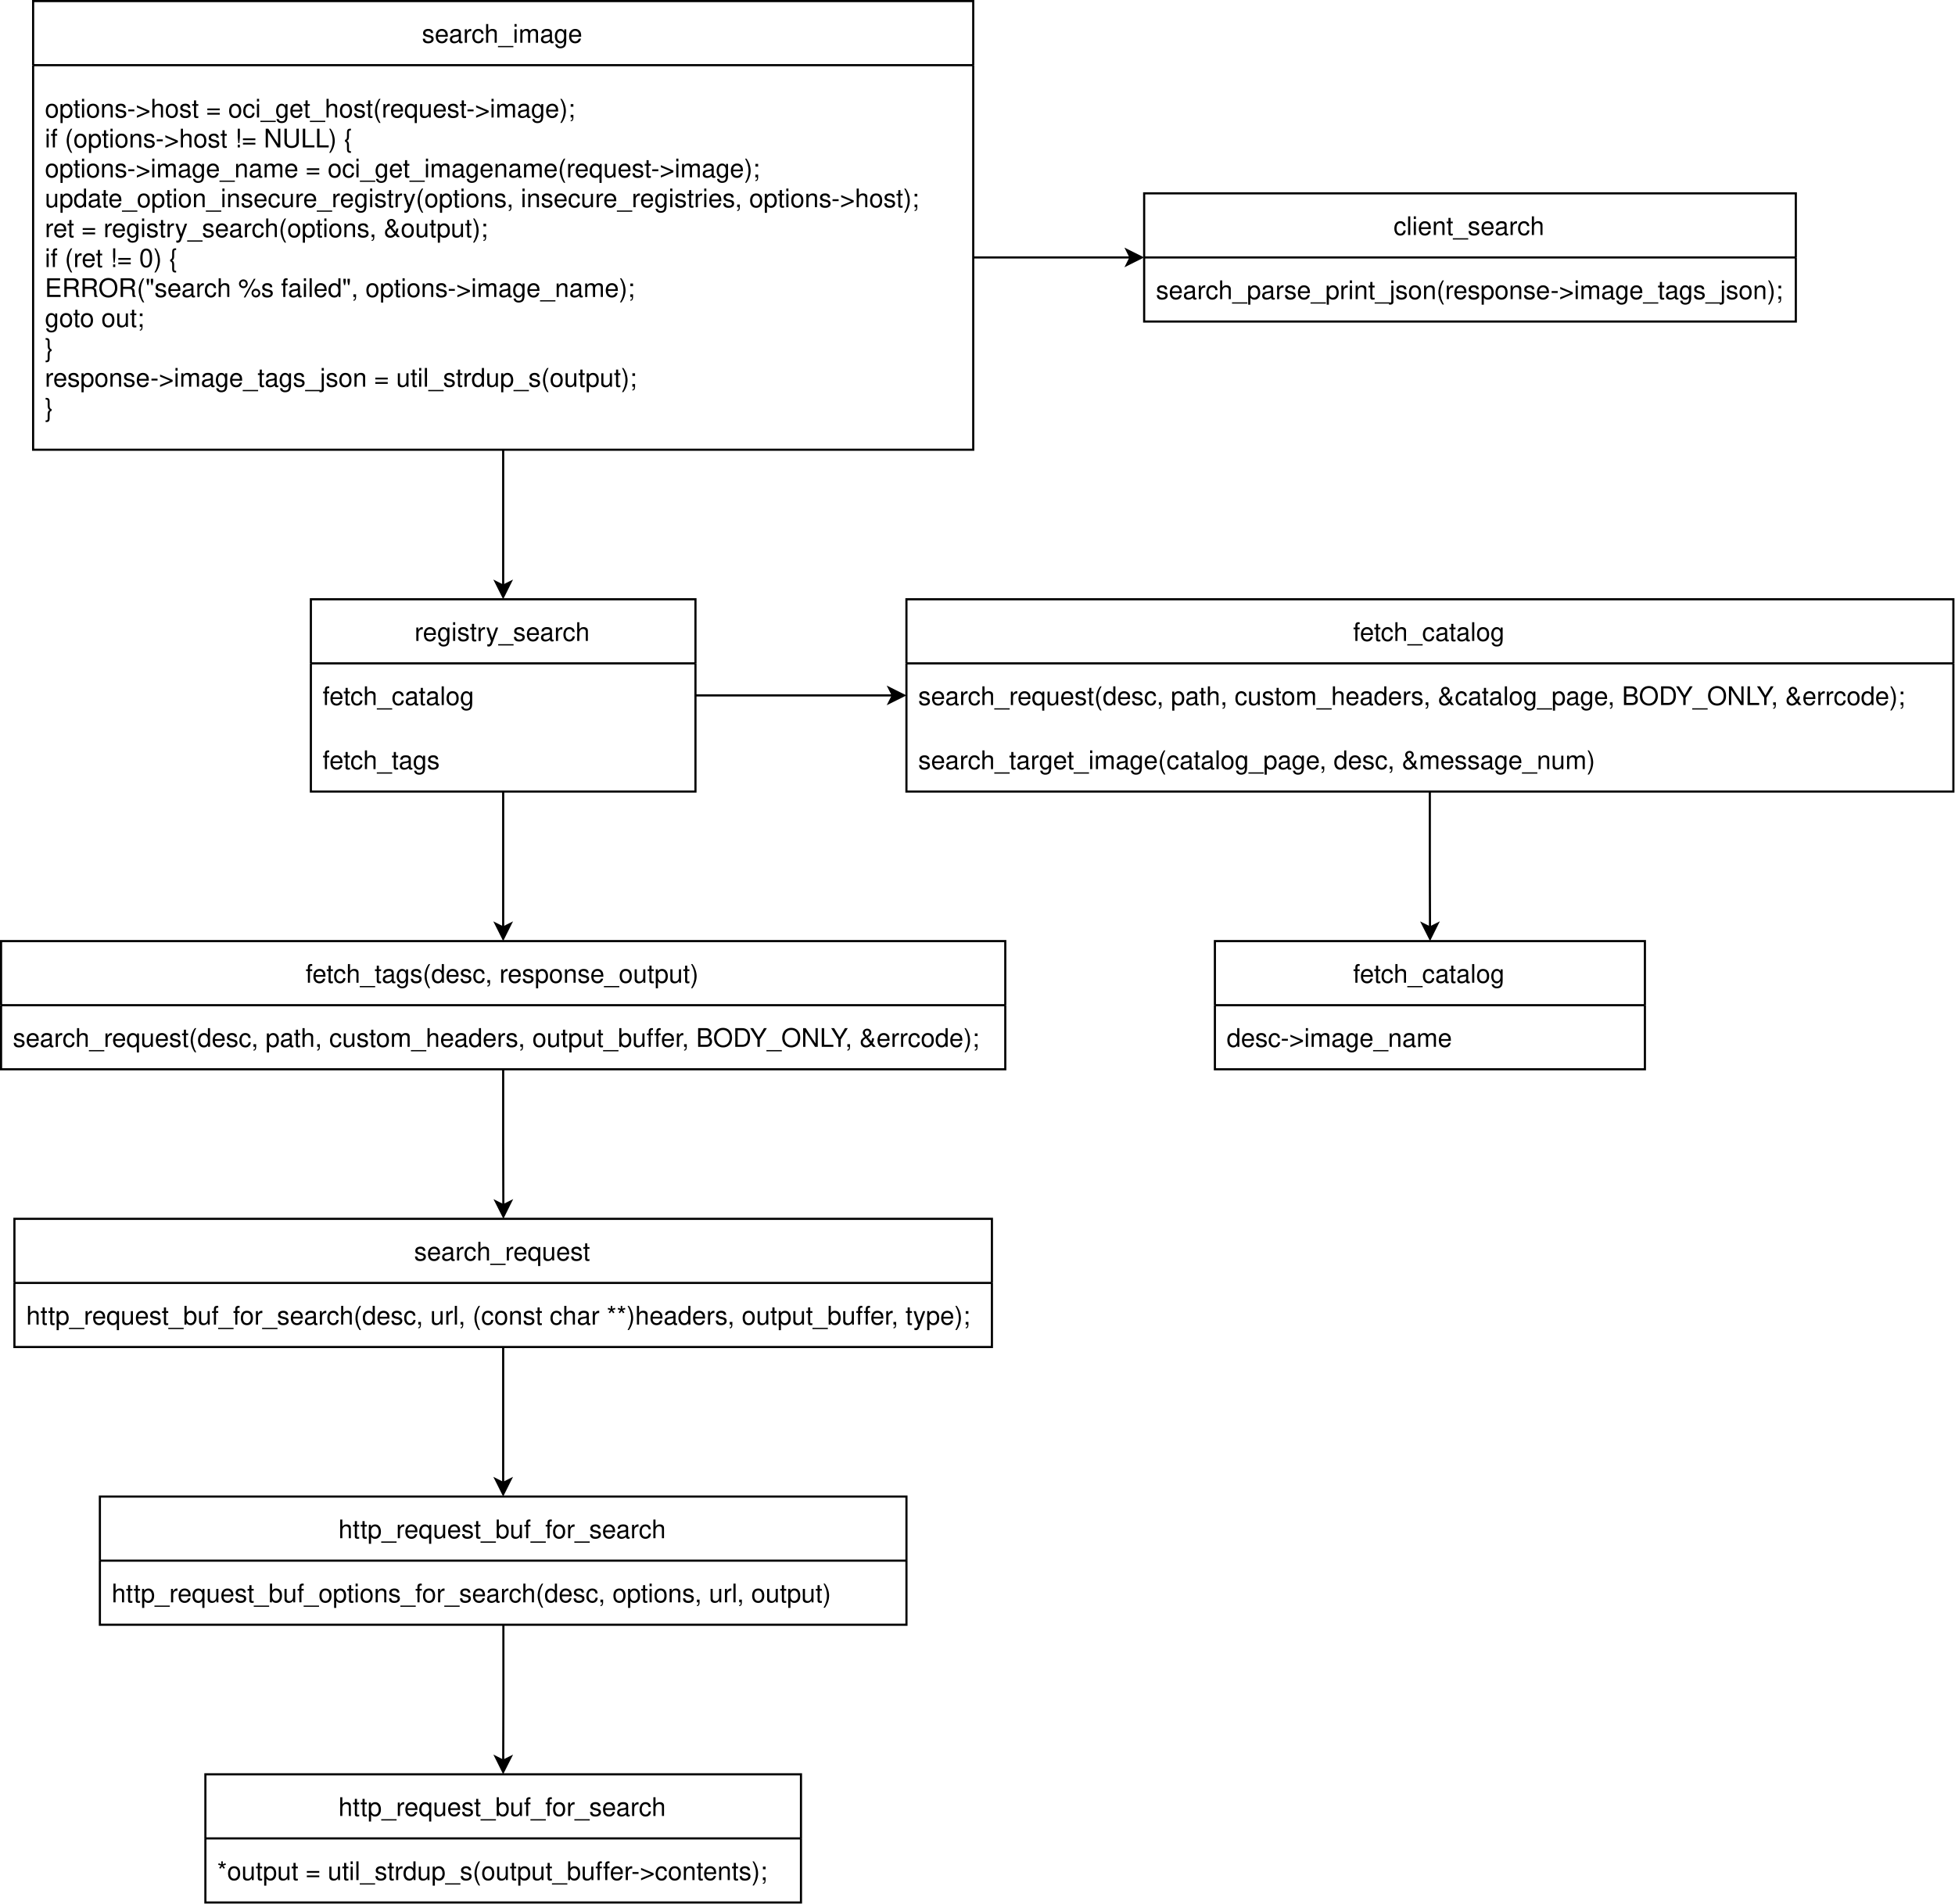
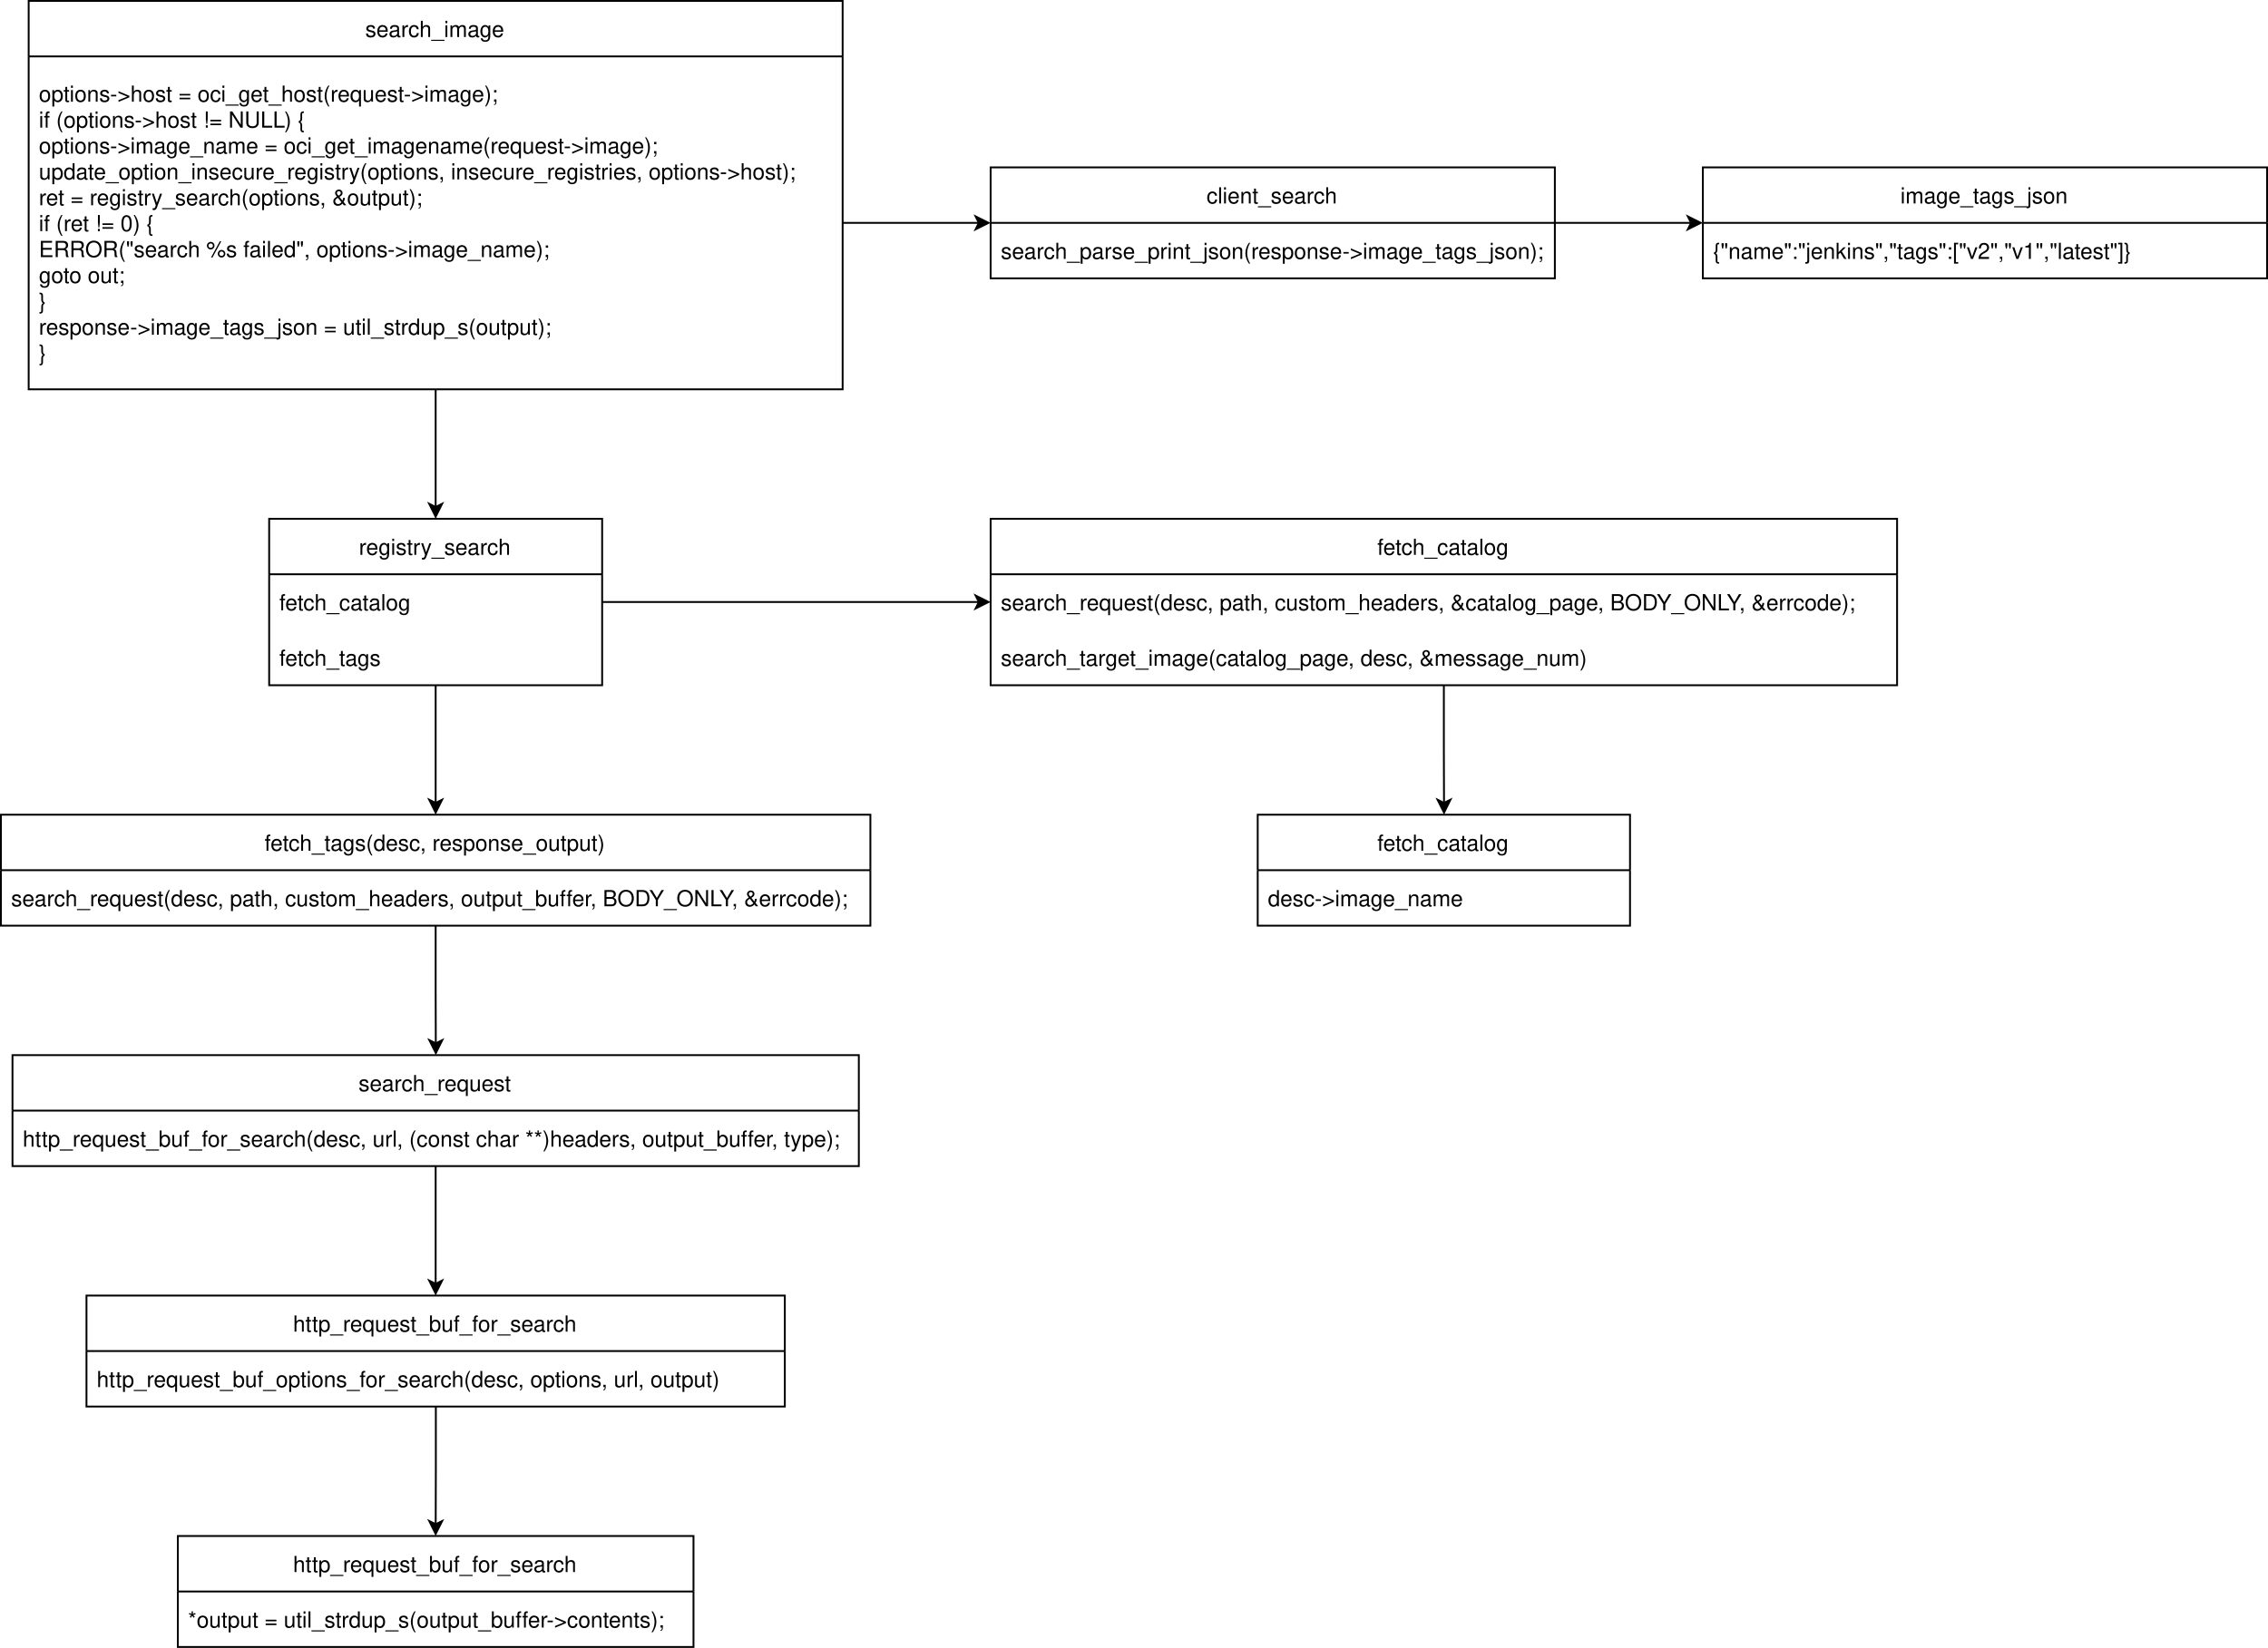
- <svg xmlns="http://www.w3.org/2000/svg" version="1.1" width="915px" height="891px" viewBox="-0.5 -0.5 915 891" content="&lt;mxfile host=&quot;app.diagrams.net&quot; modified=&quot;2022-09-06T10:00:09.101Z&quot; agent=&quot;5.0 (X11; Linux x86_64) AppleWebKit/537.36 (KHTML, like Gecko) Chrome/104.0.511.102 Safari/537.36&quot; etag=&quot;p06zceL_zdHZWIJvvOBR&quot; version=&quot;20.2.8&quot; type=&quot;github&quot;&gt;&lt;diagram id=&quot;C5RBs43oDa-KdzZeNtuy&quot; name=&quot;Page-1&quot;&gt;7Vtbj5s4FP4t+xAprdSIO8ljk8xOt5ttu9PtdvuEXHDAHcDUmJmkv35tMDDEkGuZkaZIURQfXznf8XeOD85IX0SbawKS4C/swXCkKd5mpC9HmqYamjbiH8XbFhLbmBYCnyBPNKoFH9EPKISKkGbIg2mjIcU4pChpCl0cx9ClDRkgBN83m61x2Jw1AT6UBB9dEMrSz8ijgZCq1qyueAORH4ipp5pdVESgbCyeJA2Ah+8fiPSrkb4gGNPiV7RZwJArr9TL5z+2n8PVrXX99u/0O/g0//Ofd/++Kgb7/ZQu1SMQGNOzh34zfWO714m9WL29Xd1t8LWDl680Qzwb3ZYKgx7TnyhiQgPs4xiEV7V0TnAWe5APq7BS3WaFccKEKhN+g5RuhTGAjGImCmgUilr2GGT7H+8/McviFzFcXlhuGqWtKBVr5QvcwfaAYkS7FGfEhXu0UdonID6k+9pZFfxs30AcQbZK1pHAEFB011wdEAbsV+1qkNgPgdMJmIlx70CYiZlSCIgbOCjie2EXz/QeRSGIOXBrHNMSWq5PN0ChtwJbnPGnTSlwb8vSPMAE/WDtQQkaqyZUQKorjRYfeU8xJoEpa/OhhETdEf0FNo2GK5DScjU4DEGSoq/5+njHiAGB4jmmFEcNE7iDhMLNGUYgYyZGscQmFyyn6aJ8X3OGYQhZ8IAuKp776TBrEsw4oQjH6auRZvkFREx3jIp4pYJd5DCrdbhwTOD3DKa0aplbxotcfcx0dbXQpFJ90Jp9jTvG/62Y4N2n1eoFb253jdL4LLTR65bv3TnylTkxiKD0JHkVrzn5cY5ZSJZ4gEKnWI+D4hS6GYEOgT5KGXylMkbagutnpxpBUdGmsgsXRmANarkap9jhzUWxOUCUcAbOaJJdOm1hAsXkAnHlBLiPmKHr++rm5v3NmE3yPeOudF48az6WmXKXD1DIvE1V36752pCOVcQFS/Yxc2lsDRm9TOkje3mRpaQJUwHc0QEFfup8S3FcmVFGUegwO/KyxEnHh82Fr2rHizC6zbGhBN/CBQ4xYfIYF24FheGOCITIj1kxhGvejfM1YjHZayGOkOfloUSaABfF/ipvtjRqyY2gWC7CrPs6zEOvgHWEbIR5glFMc8o15+zDlr3gwYS55NZhztW6zD68OaELpitKAMq9BGR+5x5y38PCGQoo+Fp5xaNcTLdnll2M8CnHuhR12pdLsXXJpzxF+Nd7GGcdGcfZSjtgjxPH2bNfWvm69qRBtCVthR1nOwTSZwXS6qwZSZuqTHsVwz2kvVlfrKfaEtRrSNl5yWW0H2J/8HVn+bqOM3C3s2tFXe8Ldb0LdR4eDZD3ALn11JAb8pH5OXpYXTvWw86e0sPqMhr1Bhx7MHWLg1x5inHKc8ngd8/xu4bZcLuW3XLasFt2o9UbAU8l/EWeUqRzHthAwnPt+S83S5munAACD5IyyZIbhvM1W68hKUTz98svzvt3qy87qRBIiIs9kQIYOP50ju+KyvecYdusqj+Ol63qWXL87EiON4wn5fjZgT0+kPlZZG6qE63J51OlZeeZ9sR8REY35PRRQGlSYs0J2lljUiara3rPSFj8GLucwDjNB4AxufLy5YtDTE+3yUDn59N5Rwi4h87bjao3Qjfl15nPkdAN41hCf9KgvVzmcVt8YPez2H0msfusZSPq9iOzu3kYevHSrZ3lGy8nK8rvOtUN9H0EfXdFd9303WE1/cXjcgQ4EMZPz6kbysTSG4yhKi3pNs2eTuzH5AxTzvG8LDb8aN+7ZxHgVe+tWVRImX7SIc47myhOjvO6bKW/QE8+ubshYo/1a3BDi6n2RRdmmXUv0dda/ITyqDzRmSdgj5pCJyFsb+R3VsaHLrUMHHEuRxQb8KRgos1IeiMIy5JwfQYHv4586tHHOdH1A7eoPVvc3EGlOGeKXjvAVMu44O7Kr5GGLVPbh28SmRfCfNlNIkVCY/8Nh+flWvvyo4bFQiSjsc/abrMYs5YXIL3dZrE7r/+f+lqtemkmrMTJ/0ozvF7r0wd33Tjck49ts67efLAt5/+EdRUUWFzKH8sWUxtdZSwRTNP8TnYWDemfPqylJQPwyNYipwwHv3O537FUfaKqDb/Tdp1DU9SJZslw93aKs+U7s3zbt/6XZ9juZ2z3jiByTxKnwwTO2PGsWP+VtTgm1H8I1q/+Bw==&lt;/diagram&gt;&lt;/mxfile&gt;" resource="https://app.diagrams.net/?src=about#Hjianli-97%2FDiagram%2Fmain%2Fisula_search.svg">
+ <svg xmlns="http://www.w3.org/2000/svg" version="1.1" width="1226px" height="891px" viewBox="-0.5 -0.5 1226 891" content="&lt;mxfile host=&quot;app.diagrams.net&quot; modified=&quot;2022-09-09T00:51:42.655Z&quot; agent=&quot;5.0 (X11; Linux x86_64) AppleWebKit/537.36 (KHTML, like Gecko) Chrome/104.0.511.102 Safari/537.36&quot; etag=&quot;t6hoH5bmfJCJGrY7-cUB&quot; version=&quot;20.2.8&quot; type=&quot;github&quot;&gt;&lt;diagram id=&quot;C5RBs43oDa-KdzZeNtuy&quot; name=&quot;Page-1&quot;&gt;7Vxbc9o4FP4t+8AM7UwyvhseC2STzbJtN91utk8exRagxliuLCfQX7+SLdsY2eAETDKpZxgGHV19Lt85OpLp6ePl6pKAcPEX9qDf0xRv1dMnPU1TDU3r8Y/irVOKbQxSwpwgTzQqCF/QTyiIiqDGyINRqSHF2KcoLBNdHATQpSUaIAQ/lpvNsF+eNQRzKBG+uMCXqbfIowtBVa1hUXEF0Xwhph5odlqxBFlj8STRAnj4cYOkX/T0McGYpr+WqzH0OfMyvtz+sb71p/fW5fXf0Q/wdfTnPx//PUsH+/0pXfJHIDCgzx76anBlu5ehPZ5e308fVvjSwZMzzRDPRtcZw6DH+CeKmNAFnuMA+BcFdURwHHiQD6uwUtFminHIiCojfoeUroUygJhiRlrQpS9q2WOQ9X+8/7mZFb+J4ZLCZFUqrUWpIR8EvyIcExfuePhMHQGZQ7qrnZU25JzZUCrB5kuIl5CtkjUg0AcUPZQ1DwgFnuftCiGxH0JOT5CZGPcB+LGYKYKAuAsHLbktbMszekRLHwRccDMc0Ey0nJ/uAvneFKxxzB8/osC9z0qjBSboJ2sPMqGxakKFSHWl1OIL7ynGJDBibT5nMlK3SH+BVanhFEQ0Ww32fRBG6C5ZH++4ZJJBwQhTipfPUoEHSChc7ZSZqLWEkQuU03RRfiwwwzAEbbEBFznOHV3MmiRmHFKEg+isp1nzVESMdwyKeKWCXeQwNXY4sU/gjxhGNG+ZaMa7hH1Ml3U15aSSf9CMffVrxv8tneDj1+n0HW9u141S+oy13oeK7+05kpU5AVhC6UmSKl7z5MdpspA49ACFTroeBwURdGMCHQLnKGLiy5jR08acP1vVCIqKKpYduDACC6Fmq3FSCy8vis0BliFH4JiG8aHTpiqQTi4krjxB3A1mqPu+uLn5dNNnk/yIuSsdpc+ajGVG3OUD5DNvk9dXc75QpKaMOGDJc8xcGltDTA9jes+eHKQpUchYALd4QME8cr5HOMjVKKbId5geeXHoRP396sJXteVFGIwmsqEE38Mx9jFh9ACnbgX5/hYJ+GgesKIPZ7wbx2HEYrIPgrxEnpeEElEIXBTMp0mziVFQbgTEchJm3Wd+EnotWEfIRhiFGAU0gVxzxD5s2WMeTJgTrh3mSC3K7MObEzpmvKIEoMRxQOZ3HiH3PSycoYCCu9wryi5mpxve72KET2nqUtRBWy7F1iWf8hLh37HDOKthHGcrryqOs4e/EvN17VUxP1v3hilsOdsukH5WIK0Oy5G0qcqwlyPcJuwN20I91ZZEPYOU7ZdcBvs+nne+br+vsxqrQb2zq5S63pbU9Tqp8/CoE3kLIrdeWuSGvGV+Ax42c5z7PezwVXlYXZZGYYB9D0ZuupHLdjFOti/p/O5z/K5hltyuZVfsNuwKa7RaA+CBJH+RpxTpnA0dCHmuPfnlxhHjlbOAwIMkS7IkiuHcxbMZJClp9Gnyzfn0cfptKxUCCXGxJ1IAHcbvwfjcRA/aw1ZpVXsYL2vVW8D4YUOMN4zXhfHDPTbegfmzwNxUz7Uyng+UCssz7XPzhIhuyOmjBaVhJmsO0M4MkyxZXcB7TPz0R9/lAMZhfgEYkivv37/bh/R0HXZw3hDOh431bAecVytVa4BuyseZbwDQM5zeD+ivK2jP1t3MxDt0fxa6DyV0H1YYom6fGN3N/aIXh27VKF86nMwhv25X18F3re0dAt81WtNePC5HgB1gHD2nbijnll5CDFWpSLdp9uDcPiVmmHKO531q8L1dZ88iwMvPrVlUSBnLoi7OawYUx4jz6nTlGEgRX6hfr5wbeHtx7apo4l/rd9bZazp73oq2jhj4mQM58Ktkx4uGeaacRXF9xDjwa+B0BWy0Bd1mdgKSWaJW4bOVk2J2bc6GPX0EnZAwnEruD/X3XTDq8LoRXufWdlBgV6UkrYV1lvVy4Hw0LNYqwf4AzBVdP3ON2mHi5pZUUl8gem0JJl/GAfeI3mRKPDtV2H+ryzy2mA+71aVI0th92+RtudZT+dGqa0XGsOIkqrVrRXbtexhPPd/MTy+FijjJO03dOefRHHBukwclxqu0qzUHbMuJWKFdKSCmb0f0ZY0plC5XliWMouRyfLzs8nBtaEtFKubE2iLnbjunc7jTsTXjPLtHuONejaao55oli7u1LZwtX17mZl/5UlVn7vvM3WysFjuyaTUq0Fo2TQ4+pJd/3rTJ16ZwJDE2BYb64zqrfFh30hROpfDlrHv6lp54QS41/Px1Of1DUfgOg3vEz+hKL9NlhfRq9GZHc2PYB62m24NaU8H2W8kdoLyS2XD3btleHX1Kvrj9hBErFv9xkOYsin+K0C/+Bw==&lt;/diagram&gt;&lt;/mxfile&gt;" resource="https://app.diagrams.net/?src=about#Hjianli-97%2FDiagram%2Fmain%2Fisula_search.svg">
  <defs>
    <clipPath id="mx-clip-19-30-432-180-0">
      <rect x="19" y="30" width="432" height="180" />
    </clipPath>
    <clipPath id="mx-clip-149-310-172-30-0">
      <rect x="149" y="310" width="172" height="30" />
    </clipPath>
    <clipPath id="mx-clip-149-340-172-30-0">
      <rect x="149" y="340" width="172" height="30" />
    </clipPath>
    <clipPath id="mx-clip-4-470-462-30-0">
      <rect x="4" y="470" width="462" height="30" />
    </clipPath>
    <clipPath id="mx-clip-10-600-450-30-0">
      <rect x="10" y="600" width="450" height="30" />
    </clipPath>
    <clipPath id="mx-clip-50-730-370-30-0">
      <rect x="50" y="730" width="370" height="30" />
    </clipPath>
    <clipPath id="mx-clip-100-860-271-30-0">
      <rect x="100" y="860" width="271" height="30" />
    </clipPath>
    <clipPath id="mx-clip-539-120-297-30-0">
      <rect x="539" y="120" width="297" height="30" />
    </clipPath>
-     <clipPath id="mx-clip-428-310-482-30-0">
-       <rect x="428" y="310" width="482" height="30" />
+     <clipPath id="mx-clip-539-310-482-30-0">
+       <rect x="539" y="310" width="482" height="30" />
    </clipPath>
-     <clipPath id="mx-clip-428-340-482-30-0">
-       <rect x="428" y="340" width="482" height="30" />
+     <clipPath id="mx-clip-539-340-482-30-0">
+       <rect x="539" y="340" width="482" height="30" />
    </clipPath>
-     <clipPath id="mx-clip-572-470-193-30-0">
-       <rect x="572" y="470" width="193" height="30" />
+     <clipPath id="mx-clip-683-470-193-30-0">
+       <rect x="683" y="470" width="193" height="30" />
+     </clipPath>
+     <clipPath id="mx-clip-924-120-297-30-0">
+       <rect x="924" y="120" width="297" height="30" />
    </clipPath>
  </defs>
  <g>
    <path d="M 235 210 L 235 273.63" fill="none" stroke="rgb(0, 0, 0)" stroke-miterlimit="10" pointer-events="stroke" />
    <path d="M 235 278.88 L 231.5 271.88 L 235 273.63 L 238.5 271.88 Z" fill="rgb(0, 0, 0)" stroke="rgb(0, 0, 0)" stroke-miterlimit="10" pointer-events="all" />
    <path d="M 15 30 L 15 0 L 455 0 L 455 30" fill="rgb(255, 255, 255)" stroke="rgb(0, 0, 0)" stroke-miterlimit="10" pointer-events="all" />
    <path d="M 15 30 L 15 210 L 455 210 L 455 30" fill="none" stroke="rgb(0, 0, 0)" stroke-miterlimit="10" pointer-events="none" />
    <path d="M 15 30 L 455 30" fill="none" stroke="rgb(0, 0, 0)" stroke-miterlimit="10" pointer-events="none" />
    <g fill="rgb(0, 0, 0)" font-family="Helvetica" pointer-events="none" text-anchor="middle" font-size="12px">
      <text x="234.5" y="19.5">search_image</text>
    </g>
    <g fill="rgb(0, 0, 0)" font-family="Helvetica" pointer-events="none" clip-path="url(#mx-clip-19-30-432-180-0)" font-size="12px">
      <text x="20.5" y="54.5">options-&gt;host = oci_get_host(request-&gt;image);</text>
      <text x="20.5" y="68.5">    if (options-&gt;host != NULL) {</text>
      <text x="20.5" y="82.5">            options-&gt;image_name = oci_get_imagename(request-&gt;image);</text>
      <text x="20.5" y="96.5">            update_option_insecure_registry(options, insecure_registries, options-&gt;host);</text>
      <text x="20.5" y="110.5">            ret = registry_search(options, &amp;output);</text>
      <text x="20.5" y="124.5">            if (ret != 0) {</text>
      <text x="20.5" y="138.5">                    ERROR("search %s failed", options-&gt;image_name);</text>
      <text x="20.5" y="152.5">                    goto out;</text>
      <text x="20.5" y="166.5">            }</text>
      <text x="20.5" y="180.5">            response-&gt;image_tags_json = util_strdup_s(output);</text>
      <text x="20.5" y="194.5">    }</text>
    </g>
-     <path d="M 325 325 L 417.37 325" fill="none" stroke="rgb(0, 0, 0)" stroke-miterlimit="10" pointer-events="none" />
-     <path d="M 422.62 325 L 415.62 328.5 L 417.37 325 L 415.62 321.5 Z" fill="rgb(0, 0, 0)" stroke="rgb(0, 0, 0)" stroke-miterlimit="10" pointer-events="none" />
+     <path d="M 325 325 L 528.63 325" fill="none" stroke="rgb(0, 0, 0)" stroke-miterlimit="10" pointer-events="none" />
+     <path d="M 533.88 325 L 526.88 328.5 L 528.63 325 L 526.88 321.5 Z" fill="rgb(0, 0, 0)" stroke="rgb(0, 0, 0)" stroke-miterlimit="10" pointer-events="none" />
    <path d="M 235 370 L 235 433.63" fill="none" stroke="rgb(0, 0, 0)" stroke-miterlimit="10" pointer-events="none" />
    <path d="M 235 438.88 L 231.5 431.88 L 235 433.63 L 238.5 431.88 Z" fill="rgb(0, 0, 0)" stroke="rgb(0, 0, 0)" stroke-miterlimit="10" pointer-events="none" />
    <path d="M 145 310 L 145 280 L 325 280 L 325 310" fill="rgb(255, 255, 255)" stroke="rgb(0, 0, 0)" stroke-miterlimit="10" pointer-events="none" />
    <path d="M 145 310 L 145 370 L 325 370 L 325 310" fill="none" stroke="rgb(0, 0, 0)" stroke-miterlimit="10" pointer-events="none" />
    <path d="M 145 310 L 325 310" fill="none" stroke="rgb(0, 0, 0)" stroke-miterlimit="10" pointer-events="none" />
    <g fill="rgb(0, 0, 0)" font-family="Helvetica" pointer-events="none" text-anchor="middle" font-size="12px">
      <text x="234.5" y="299.5">registry_search</text>
    </g>
    <g fill="rgb(0, 0, 0)" font-family="Helvetica" pointer-events="none" clip-path="url(#mx-clip-149-310-172-30-0)" font-size="12px">
      <text x="150.5" y="329.5">fetch_catalog</text>
    </g>
    <g fill="rgb(0, 0, 0)" font-family="Helvetica" pointer-events="none" clip-path="url(#mx-clip-149-340-172-30-0)" font-size="12px">
      <text x="150.5" y="359.5">fetch_tags</text>
    </g>
    <path d="M 235 500 L 235 535 L 235.08 563.63" fill="none" stroke="rgb(0, 0, 0)" stroke-miterlimit="10" pointer-events="none" />
    <path d="M 235.1 568.88 L 231.58 561.89 L 235.08 563.63 L 238.58 561.87 Z" fill="rgb(0, 0, 0)" stroke="rgb(0, 0, 0)" stroke-miterlimit="10" pointer-events="none" />
    <path d="M 0 470 L 0 440 L 470 440 L 470 470" fill="rgb(255, 255, 255)" stroke="rgb(0, 0, 0)" stroke-miterlimit="10" pointer-events="none" />
    <path d="M 0 470 L 0 500 L 470 500 L 470 470" fill="none" stroke="rgb(0, 0, 0)" stroke-miterlimit="10" pointer-events="none" />
    <path d="M 0 470 L 470 470" fill="none" stroke="rgb(0, 0, 0)" stroke-miterlimit="10" pointer-events="none" />
    <g fill="rgb(0, 0, 0)" font-family="Helvetica" pointer-events="none" text-anchor="middle" font-size="12px">
      <text x="234.5" y="459.5">fetch_tags(desc, response_output)</text>
    </g>
    <g fill="rgb(0, 0, 0)" font-family="Helvetica" pointer-events="none" clip-path="url(#mx-clip-4-470-462-30-0)" font-size="12px">
      <text x="5.5" y="489.5">search_request(desc, path, custom_headers, output_buffer, BODY_ONLY, &amp;errcode);</text>
    </g>
    <path d="M 235 630 L 235 693.63" fill="none" stroke="rgb(0, 0, 0)" stroke-miterlimit="10" pointer-events="none" />
    <path d="M 235 698.88 L 231.5 691.88 L 235 693.63 L 238.5 691.88 Z" fill="rgb(0, 0, 0)" stroke="rgb(0, 0, 0)" stroke-miterlimit="10" pointer-events="none" />
    <path d="M 6.25 600 L 6.25 570 L 463.75 570 L 463.75 600" fill="rgb(255, 255, 255)" stroke="rgb(0, 0, 0)" stroke-miterlimit="10" pointer-events="none" />
    <path d="M 6.25 600 L 6.25 630 L 463.75 630 L 463.75 600" fill="none" stroke="rgb(0, 0, 0)" stroke-miterlimit="10" pointer-events="none" />
    <path d="M 6.25 600 L 463.75 600" fill="none" stroke="rgb(0, 0, 0)" stroke-miterlimit="10" pointer-events="none" />
    <g fill="rgb(0, 0, 0)" font-family="Helvetica" pointer-events="none" text-anchor="middle" font-size="12px">
      <text x="234.5" y="589.5">search_request</text>
    </g>
    <g fill="rgb(0, 0, 0)" font-family="Helvetica" pointer-events="none" clip-path="url(#mx-clip-10-600-450-30-0)" font-size="12px">
      <text x="11.75" y="619.5">http_request_buf_for_search(desc, url, (const char **)headers, output_buffer, type);</text>
    </g>
    <path d="M 235.1 760 L 235.1 795 L 235.02 823.63" fill="none" stroke="rgb(0, 0, 0)" stroke-miterlimit="10" pointer-events="none" />
    <path d="M 235 828.88 L 231.52 821.87 L 235.02 823.63 L 238.52 821.89 Z" fill="rgb(0, 0, 0)" stroke="rgb(0, 0, 0)" stroke-miterlimit="10" pointer-events="none" />
    <path d="M 46.25 730 L 46.25 700 L 423.75 700 L 423.75 730" fill="rgb(255, 255, 255)" stroke="rgb(0, 0, 0)" stroke-miterlimit="10" pointer-events="none" />
    <path d="M 46.25 730 L 46.25 760 L 423.75 760 L 423.75 730" fill="none" stroke="rgb(0, 0, 0)" stroke-miterlimit="10" pointer-events="none" />
    <path d="M 46.25 730 L 423.75 730" fill="none" stroke="rgb(0, 0, 0)" stroke-miterlimit="10" pointer-events="none" />
    <g fill="rgb(0, 0, 0)" font-family="Helvetica" pointer-events="none" text-anchor="middle" font-size="12px">
      <text x="234.5" y="719.5">http_request_buf_for_search</text>
    </g>
    <g fill="rgb(0, 0, 0)" font-family="Helvetica" pointer-events="none" clip-path="url(#mx-clip-50-730-370-30-0)" font-size="12px">
      <text x="51.75" y="749.5">http_request_buf_options_for_search(desc, options, url, output)</text>
    </g>
    <path d="M 95.63 860 L 95.63 830 L 374.38 830 L 374.38 860" fill="rgb(255, 255, 255)" stroke="rgb(0, 0, 0)" stroke-miterlimit="10" pointer-events="none" />
    <path d="M 95.63 860 L 95.63 890 L 374.38 890 L 374.38 860" fill="none" stroke="rgb(0, 0, 0)" stroke-miterlimit="10" pointer-events="none" />
    <path d="M 95.63 860 L 374.38 860" fill="none" stroke="rgb(0, 0, 0)" stroke-miterlimit="10" pointer-events="none" />
    <g fill="rgb(0, 0, 0)" font-family="Helvetica" pointer-events="none" text-anchor="middle" font-size="12px">
      <text x="234.51" y="849.5">http_request_buf_for_search</text>
    </g>
    <g fill="rgb(0, 0, 0)" font-family="Helvetica" pointer-events="none" clip-path="url(#mx-clip-100-860-271-30-0)" font-size="12px">
      <text x="101.13" y="879.5">*output = util_strdup_s(output_buffer-&gt;contents);</text>
    </g>
+     <path d="M 840 120 L 913.63 120" fill="none" stroke="rgb(0, 0, 0)" stroke-miterlimit="10" pointer-events="none" />
+     <path d="M 918.88 120 L 911.88 123.5 L 913.63 120 L 911.88 116.5 Z" fill="rgb(0, 0, 0)" stroke="rgb(0, 0, 0)" stroke-miterlimit="10" pointer-events="none" />
    <path d="M 535 120 L 535 90 L 840 90 L 840 120" fill="none" stroke="rgb(0, 0, 0)" stroke-miterlimit="10" pointer-events="none" />
    <path d="M 535 120 L 535 150 L 840 150 L 840 120" fill="none" stroke="rgb(0, 0, 0)" stroke-miterlimit="10" pointer-events="none" />
    <path d="M 535 120 L 840 120" fill="none" stroke="rgb(0, 0, 0)" stroke-miterlimit="10" pointer-events="none" />
    <g fill="rgb(0, 0, 0)" font-family="Helvetica" pointer-events="none" text-anchor="middle" font-size="12px">
      <text x="687" y="109.5">client_search</text>
    </g>
    <g fill="rgb(0, 0, 0)" font-family="Helvetica" pointer-events="none" clip-path="url(#mx-clip-539-120-297-30-0)" font-size="12px">
      <text x="540.5" y="139.5">search_parse_print_json(response-&gt;image_tags_json);</text>
    </g>
    <path d="M 455 120 L 528.63 120" fill="none" stroke="rgb(0, 0, 0)" stroke-miterlimit="10" pointer-events="none" />
    <path d="M 533.88 120 L 526.88 123.5 L 528.63 120 L 526.88 116.5 Z" fill="rgb(0, 0, 0)" stroke="rgb(0, 0, 0)" stroke-miterlimit="10" pointer-events="none" />
-     <path d="M 668.7 370 L 668.7 405 L 668.78 433.63" fill="none" stroke="rgb(0, 0, 0)" stroke-miterlimit="10" pointer-events="none" />
-     <path d="M 668.8 438.88 L 665.28 431.89 L 668.78 433.63 L 672.28 431.87 Z" fill="rgb(0, 0, 0)" stroke="rgb(0, 0, 0)" stroke-miterlimit="10" pointer-events="none" />
-     <path d="M 423.74 310 L 423.74 280 L 913.74 280 L 913.74 310" fill="rgb(255, 255, 255)" stroke="rgb(0, 0, 0)" stroke-miterlimit="10" pointer-events="none" />
-     <path d="M 423.74 310 L 423.74 370 L 913.74 370 L 913.74 310" fill="none" stroke="rgb(0, 0, 0)" stroke-miterlimit="10" pointer-events="none" />
-     <path d="M 423.74 310 L 913.74 310" fill="none" stroke="rgb(0, 0, 0)" stroke-miterlimit="10" pointer-events="none" />
+     <path d="M 780 370 L 780 405 L 780.08 433.63" fill="none" stroke="rgb(0, 0, 0)" stroke-miterlimit="10" pointer-events="none" />
+     <path d="M 780.1 438.88 L 776.58 431.89 L 780.08 433.63 L 783.58 431.87 Z" fill="rgb(0, 0, 0)" stroke="rgb(0, 0, 0)" stroke-miterlimit="10" pointer-events="none" />
+     <path d="M 535 310 L 535 280 L 1025 280 L 1025 310" fill="rgb(255, 255, 255)" stroke="rgb(0, 0, 0)" stroke-miterlimit="10" pointer-events="none" />
+     <path d="M 535 310 L 535 370 L 1025 370 L 1025 310" fill="none" stroke="rgb(0, 0, 0)" stroke-miterlimit="10" pointer-events="none" />
+     <path d="M 535 310 L 1025 310" fill="none" stroke="rgb(0, 0, 0)" stroke-miterlimit="10" pointer-events="none" />
    <g fill="rgb(0, 0, 0)" font-family="Helvetica" pointer-events="none" text-anchor="middle" font-size="12px">
-       <text x="668.24" y="299.5">fetch_catalog</text>
+       <text x="779.5" y="299.5">fetch_catalog</text>
    </g>
-     <g fill="rgb(0, 0, 0)" font-family="Helvetica" pointer-events="none" clip-path="url(#mx-clip-428-310-482-30-0)" font-size="12px">
-       <text x="429.24" y="329.5">search_request(desc, path, custom_headers, &amp;catalog_page, BODY_ONLY, &amp;errcode);</text>
+     <g fill="rgb(0, 0, 0)" font-family="Helvetica" pointer-events="none" clip-path="url(#mx-clip-539-310-482-30-0)" font-size="12px">
+       <text x="540.5" y="329.5">search_request(desc, path, custom_headers, &amp;catalog_page, BODY_ONLY, &amp;errcode);</text>
    </g>
-     <g fill="rgb(0, 0, 0)" font-family="Helvetica" pointer-events="none" clip-path="url(#mx-clip-428-340-482-30-0)" font-size="12px">
-       <text x="429.24" y="359.5">search_target_image(catalog_page, desc, &amp;message_num)</text>
+     <g fill="rgb(0, 0, 0)" font-family="Helvetica" pointer-events="none" clip-path="url(#mx-clip-539-340-482-30-0)" font-size="12px">
+       <text x="540.5" y="359.5">search_target_image(catalog_page, desc, &amp;message_num)</text>
    </g>
-     <path d="M 568.11 470 L 568.11 440 L 769.37 440 L 769.37 470" fill="rgb(255, 255, 255)" stroke="rgb(0, 0, 0)" stroke-miterlimit="10" pointer-events="none" />
-     <path d="M 568.11 470 L 568.11 500 L 769.37 500 L 769.37 470" fill="none" stroke="rgb(0, 0, 0)" stroke-miterlimit="10" pointer-events="none" />
-     <path d="M 568.11 470 L 769.37 470" fill="none" stroke="rgb(0, 0, 0)" stroke-miterlimit="10" pointer-events="none" />
+     <path d="M 679.37 470 L 679.37 440 L 880.63 440 L 880.63 470" fill="rgb(255, 255, 255)" stroke="rgb(0, 0, 0)" stroke-miterlimit="10" pointer-events="none" />
+     <path d="M 679.37 470 L 679.37 500 L 880.63 500 L 880.63 470" fill="none" stroke="rgb(0, 0, 0)" stroke-miterlimit="10" pointer-events="none" />
+     <path d="M 679.37 470 L 880.63 470" fill="none" stroke="rgb(0, 0, 0)" stroke-miterlimit="10" pointer-events="none" />
    <g fill="rgb(0, 0, 0)" font-family="Helvetica" pointer-events="none" text-anchor="middle" font-size="12px">
-       <text x="668.24" y="459.5">fetch_catalog</text>
+       <text x="779.5" y="459.5">fetch_catalog</text>
    </g>
-     <g fill="rgb(0, 0, 0)" font-family="Helvetica" pointer-events="none" clip-path="url(#mx-clip-572-470-193-30-0)" font-size="12px">
-       <text x="573.61" y="489.5">desc-&gt;image_name</text>
+     <g fill="rgb(0, 0, 0)" font-family="Helvetica" pointer-events="none" clip-path="url(#mx-clip-683-470-193-30-0)" font-size="12px">
+       <text x="684.87" y="489.5">desc-&gt;image_name</text>
+     </g>
+     <path d="M 920 120 L 920 90 L 1225 90 L 1225 120" fill="none" stroke="rgb(0, 0, 0)" stroke-miterlimit="10" pointer-events="none" />
+     <path d="M 920 120 L 920 150 L 1225 150 L 1225 120" fill="none" stroke="rgb(0, 0, 0)" stroke-miterlimit="10" pointer-events="none" />
+     <path d="M 920 120 L 1225 120" fill="none" stroke="rgb(0, 0, 0)" stroke-miterlimit="10" pointer-events="none" />
+     <g fill="rgb(0, 0, 0)" font-family="Helvetica" pointer-events="none" text-anchor="middle" font-size="12px">
+       <text x="1072" y="109.5">image_tags_json</text>
+     </g>
+     <g fill="rgb(0, 0, 0)" font-family="Helvetica" pointer-events="none" clip-path="url(#mx-clip-924-120-297-30-0)" font-size="12px">
+       <text x="925.5" y="139.5">{"name":"jenkins","tags":["v2","v1","latest"]}</text>
    </g>
  </g>
</svg>
